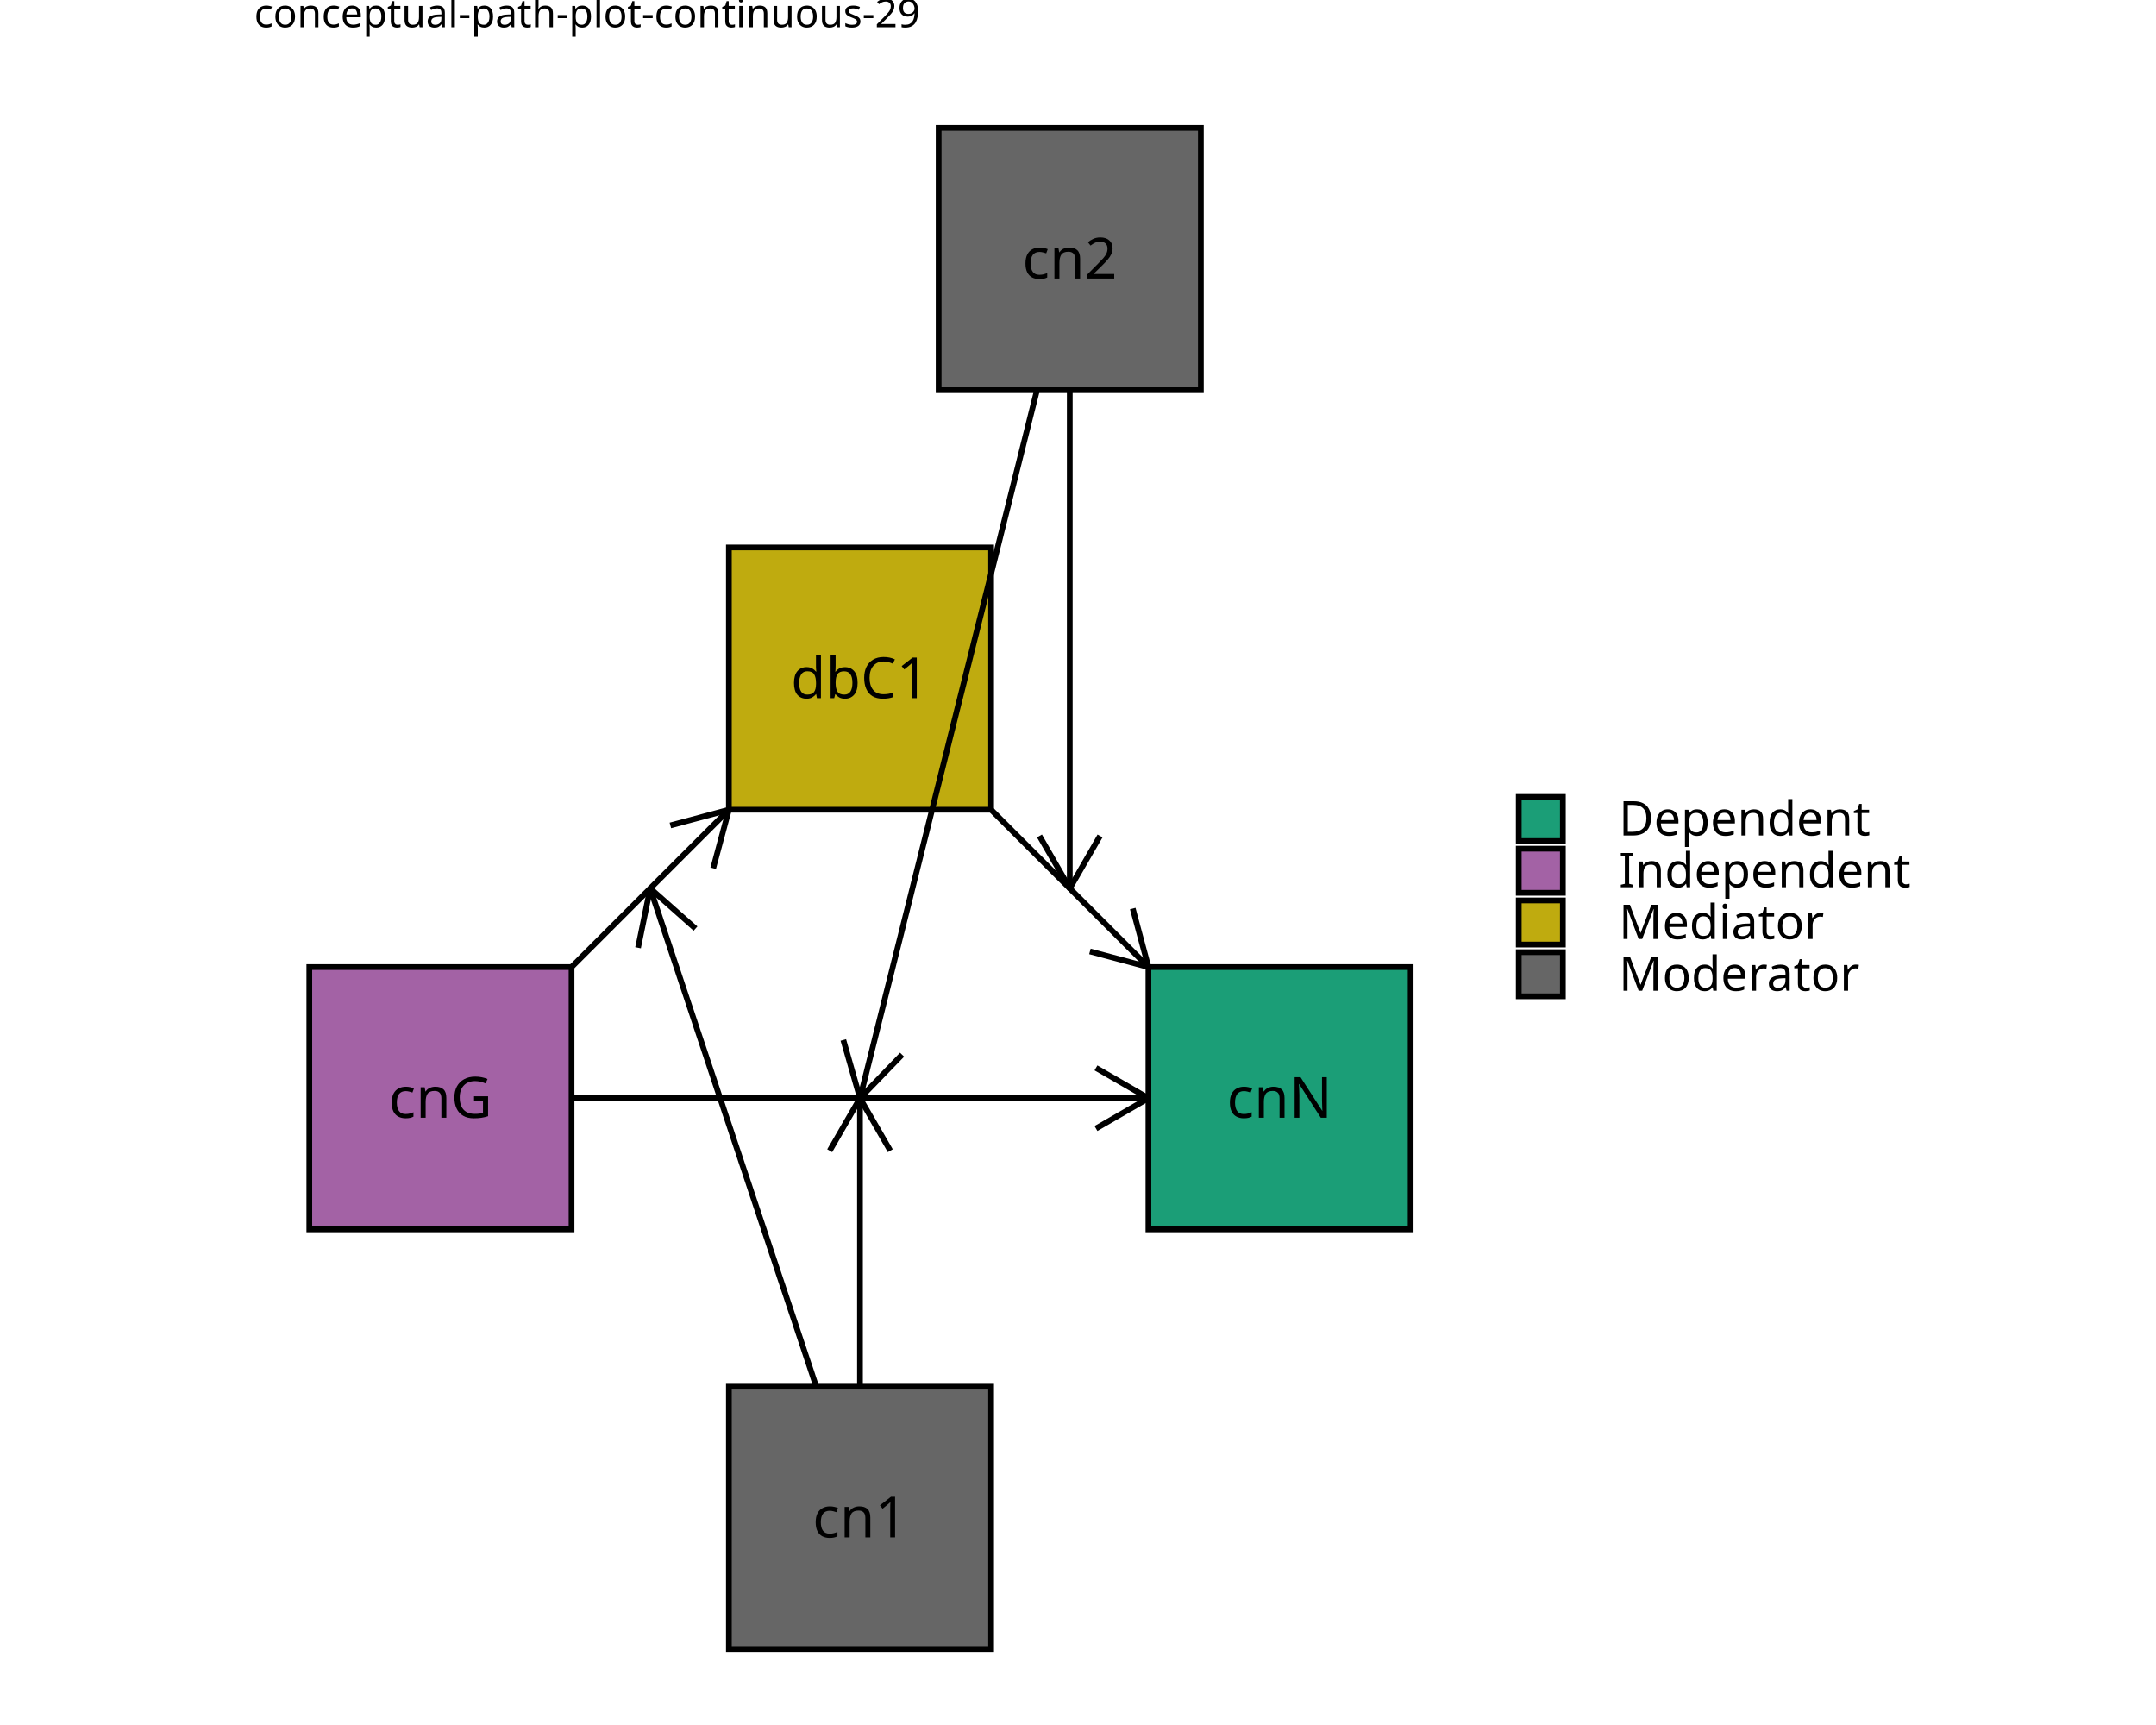
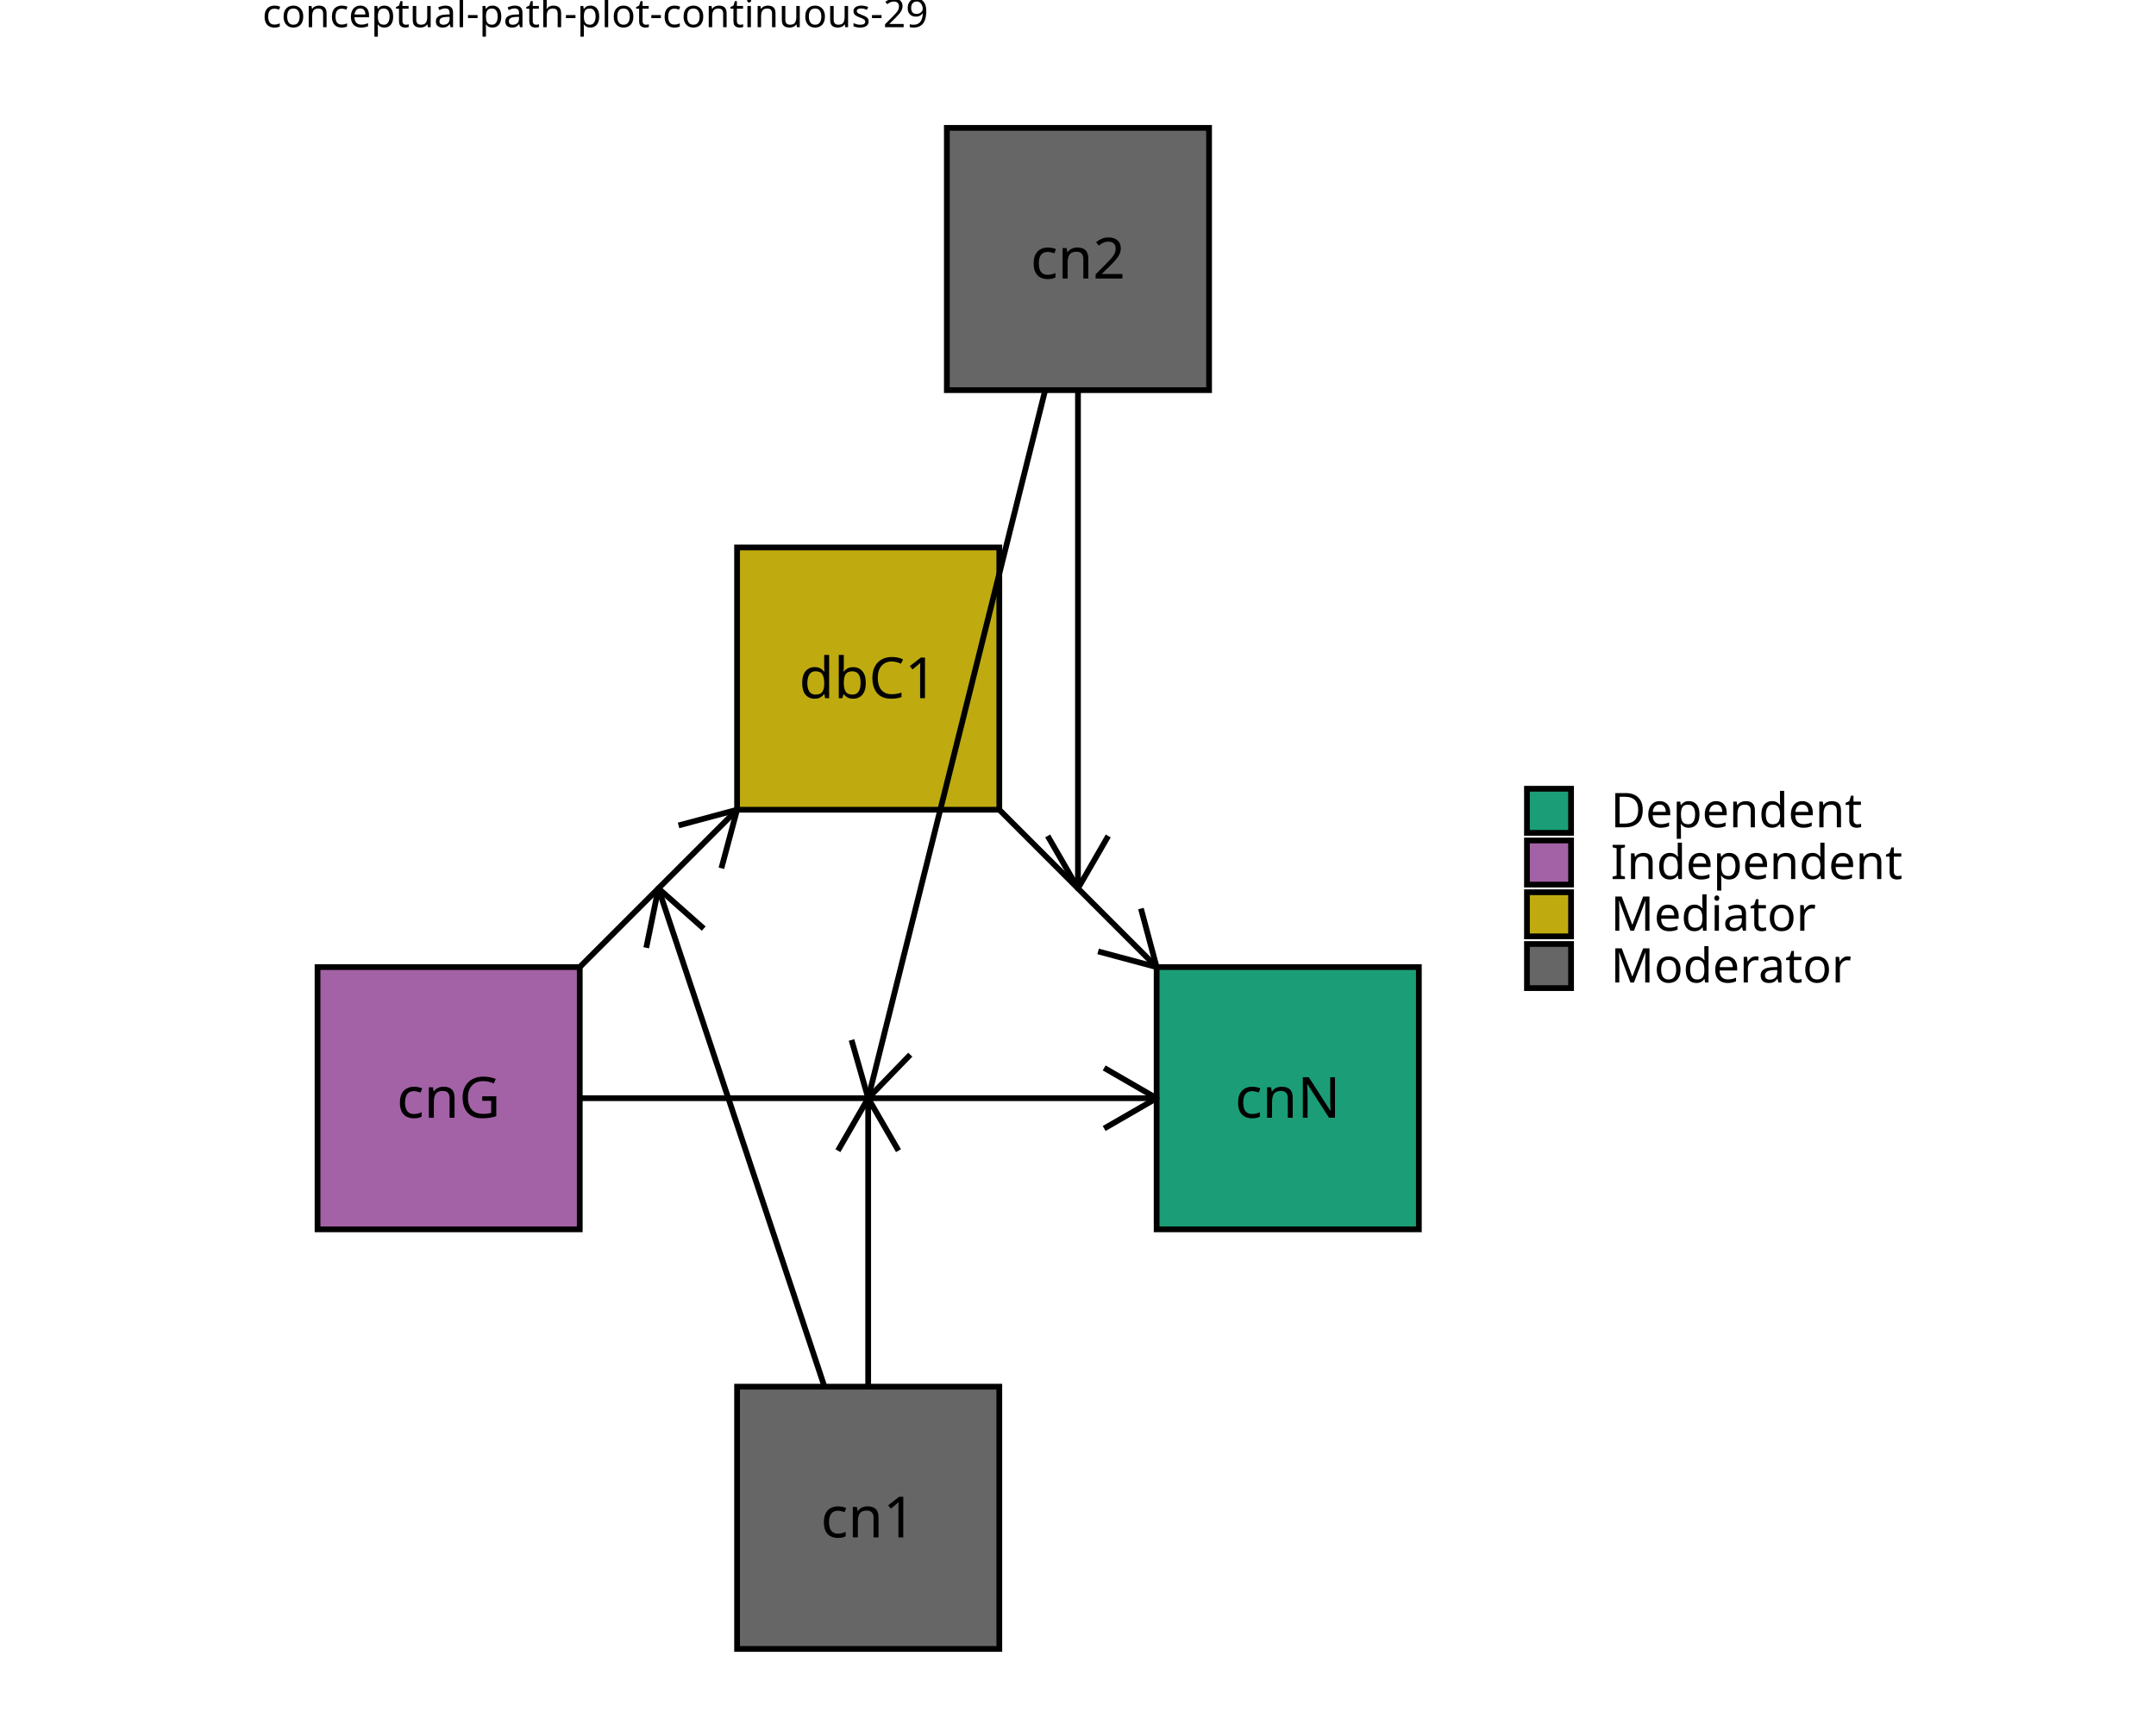
<svg xmlns="http://www.w3.org/2000/svg" class="svglite" data-engine-version="2.0" width="720.00pt" height="576.00pt" viewBox="0 0 720.00 576.00">
  <defs>
    <style type="text/css">
    .svglite line, .svglite polyline, .svglite polygon, .svglite path, .svglite rect, .svglite circle {
      fill: none;
      stroke: #000000;
      stroke-linecap: round;
      stroke-linejoin: round;
      stroke-miterlimit: 10.00;
    }
  </style>
  </defs>
  <rect width="100%" height="100%" style="stroke: none; fill: #FFFFFF;" />
  <defs>
    <clipPath id="cpMC4wMHw3MjAuMDB8MC4wMHw1NzYuMDA=">
      <rect x="0.00" y="0.00" width="720.00" height="576.00" />
    </clipPath>
  </defs>
  <g clip-path="url(#cpMC4wMHw3MjAuMDB8MC4wMHw1NzYuMDA=)">
</g>
  <defs>
-     <clipPath id="cpODQuOTF8NjM1LjA5fDAuMDB8NTc2LjAw">
-       <rect x="84.91" y="0.00" width="550.19" height="576.00" />
+     <clipPath id="cpODcuNjV8NjMyLjM1fDAuMDB8NTc2LjAw">
+       <rect x="87.65" y="0.00" width="544.71" height="576.00" />
    </clipPath>
  </defs>
-   <g clip-path="url(#cpODQuOTF8NjM1LjA5fDAuMDB8NTc2LjAw)">
-     <rect x="84.91" y="0.00" width="550.19" height="576.00" style="stroke-width: 10.67; stroke: none;" />
+   <g clip-path="url(#cpODcuNjV8NjMyLjM1fDAuMDB8NTc2LjAw)">
+     <rect x="87.65" y="0.00" width="544.71" height="576.00" style="stroke-width: 10.67; stroke: none;" />
  </g>
  <g clip-path="url(#cpMC4wMHw3MjAuMDB8MC4wMHw1NzYuMDA=)">
</g>
  <defs>
-     <clipPath id="cpODQuOTF8NDg5LjQ4fDE3LjMwfDU3Ni4wMA==">
-       <rect x="84.91" y="17.30" width="404.57" height="558.70" />
+     <clipPath id="cpODcuNjV8NDkyLjIyfDE3LjMwfDU3Ni4wMA==">
+       <rect x="87.65" y="17.30" width="404.57" height="558.70" />
    </clipPath>
  </defs>
-   <g clip-path="url(#cpODQuOTF8NDg5LjQ4fDE3LjMwfDU3Ni4wMA==)">
-     <rect x="84.91" y="17.30" width="404.57" height="558.70" style="stroke-width: 10.67; stroke: none;" />
-     <rect x="103.30" y="322.92" width="87.57" height="87.57" style="stroke-width: 1.92; stroke-linecap: butt; stroke-linejoin: miter; fill: #A362A5;" />
-     <rect x="383.52" y="322.92" width="87.57" height="87.57" style="stroke-width: 1.92; stroke-linecap: butt; stroke-linejoin: miter; fill: #1B9E77;" />
-     <rect x="243.41" y="182.81" width="87.57" height="87.57" style="stroke-width: 1.92; stroke-linecap: butt; stroke-linejoin: miter; fill: #BFAB0F;" />
-     <rect x="243.41" y="463.03" width="87.57" height="87.57" style="stroke-width: 1.92; stroke-linecap: butt; stroke-linejoin: miter; fill: #666666;" />
-     <rect x="313.46" y="42.70" width="87.57" height="87.57" style="stroke-width: 1.92; stroke-linecap: butt; stroke-linejoin: miter; fill: #666666;" />
-     <rect x="243.41" y="322.92" width="87.57" height="87.57" style="stroke-width: 1.92; stroke: none; stroke-linecap: butt; stroke-linejoin: miter;" />
-     <rect x="173.35" y="252.87" width="87.57" height="87.57" style="stroke-width: 1.92; stroke: none; stroke-linecap: butt; stroke-linejoin: miter;" />
-     <rect x="313.46" y="252.87" width="87.57" height="87.57" style="stroke-width: 1.92; stroke: none; stroke-linecap: butt; stroke-linejoin: miter;" />
-     <rect x="243.41" y="322.92" width="87.57" height="87.57" style="stroke-width: 1.92; stroke: none; stroke-linecap: butt; stroke-linejoin: miter;" />
-     <polyline points="190.87,366.71 192.37,366.71 195.20,366.71 198.03,366.71 200.86,366.71 203.69,366.71 206.52,366.71 209.35,366.71 212.18,366.71 215.01,366.71 217.84,366.71 220.67,366.71 223.51,366.71 226.34,366.71 229.17,366.71 232.00,366.71 234.83,366.71 237.66,366.71 240.49,366.71 243.32,366.71 246.15,366.71 248.98,366.71 251.81,366.71 254.64,366.71 257.47,366.71 260.30,366.71 263.13,366.71 265.96,366.71 268.79,366.71 271.62,366.71 274.46,366.71 277.29,366.71 280.12,366.71 282.95,366.71 285.78,366.71 288.61,366.71 291.44,366.71 294.27,366.71 297.10,366.71 299.93,366.71 302.76,366.71 305.59,366.71 308.42,366.71 311.25,366.71 314.08,366.71 316.91,366.71 319.74,366.71 322.57,366.71 325.40,366.71 328.24,366.71 331.07,366.71 333.90,366.71 336.73,366.71 339.56,366.71 342.39,366.71 345.22,366.71 348.05,366.71 350.88,366.71 353.71,366.71 356.54,366.71 359.37,366.71 362.20,366.71 365.03,366.71 367.86,366.71 370.69,366.71 373.52,366.71 376.35,366.71 379.19,366.71 382.02,366.71 383.52,366.71 " style="stroke-width: 1.92; stroke-linecap: butt;" />
-     <polyline points="366.00,376.82 383.52,366.71 366.00,356.59 " style="stroke-width: 1.92; stroke-linecap: butt;" />
-     <polyline points="357.25,130.27 357.25,131.07 357.25,133.19 357.25,135.31 357.25,137.43 357.25,139.56 357.25,141.68 357.25,143.80 357.25,145.93 357.25,148.05 357.25,150.17 357.25,152.29 357.25,154.42 357.25,156.54 357.25,158.66 357.25,160.79 357.25,162.91 357.25,165.03 357.25,167.15 357.25,169.28 357.25,171.40 357.25,173.52 357.25,175.65 357.25,177.77 357.25,179.89 357.25,182.02 357.25,184.14 357.25,186.26 357.25,188.38 357.25,190.51 357.25,192.63 357.25,194.75 357.25,196.88 357.25,199.00 357.25,201.12 357.25,203.24 357.25,205.37 357.25,207.49 357.25,209.61 357.25,211.74 357.25,213.86 357.25,215.98 357.25,218.10 357.25,220.23 357.25,222.35 357.25,224.47 357.25,226.60 357.25,228.72 357.25,230.84 357.25,232.96 357.25,235.09 357.25,237.21 357.25,239.33 357.25,241.46 357.25,243.58 357.25,245.70 357.25,247.83 357.25,249.95 357.25,252.07 357.25,254.19 357.25,256.32 357.25,258.44 357.25,260.56 357.25,262.69 357.25,264.81 357.25,266.93 357.25,269.05 357.25,271.18 357.25,273.30 357.25,275.42 357.25,277.55 357.25,279.67 357.25,281.79 357.25,283.91 357.25,286.04 357.25,288.16 357.25,290.28 357.25,292.41 357.25,294.53 357.25,296.65 " style="stroke-width: 1.92; stroke-linecap: butt;" />
-     <polyline points="347.13,279.13 357.25,296.65 367.36,279.13 " style="stroke-width: 1.92; stroke-linecap: butt;" />
-     <polyline points="346.30,130.27 345.93,131.77 345.22,134.60 344.51,137.43 343.80,140.26 343.10,143.10 342.39,145.93 341.68,148.76 340.97,151.59 340.27,154.42 339.56,157.25 338.85,160.08 338.14,162.91 337.43,165.74 336.73,168.57 336.02,171.40 335.31,174.23 334.60,177.06 333.90,179.89 333.19,182.72 332.48,185.55 331.77,188.38 331.07,191.21 330.36,194.04 329.65,196.88 328.94,199.71 328.24,202.54 327.53,205.37 326.82,208.20 326.11,211.03 325.40,213.86 324.70,216.69 323.99,219.52 323.28,222.35 322.57,225.18 321.87,228.01 321.16,230.84 320.45,233.67 319.74,236.50 319.04,239.33 318.33,242.16 317.62,244.99 316.91,247.83 316.21,250.66 315.50,253.49 314.79,256.32 314.08,259.15 313.38,261.98 312.67,264.81 311.96,267.64 311.25,270.47 310.54,273.30 309.84,276.13 309.13,278.96 308.42,281.79 307.71,284.62 307.01,287.45 306.30,290.28 305.59,293.11 304.88,295.94 304.18,298.77 303.47,301.61 302.76,304.44 302.05,307.27 301.35,310.10 300.64,312.93 299.93,315.76 299.22,318.59 298.51,321.42 297.81,324.25 297.10,327.08 296.39,329.91 295.68,332.74 294.98,335.57 294.27,338.40 293.56,341.23 292.85,344.06 292.15,346.89 291.44,349.72 290.73,352.56 290.02,355.39 289.32,358.22 288.61,361.05 287.90,363.88 287.19,366.71 " style="stroke-width: 1.92; stroke-linecap: butt;" />
-     <polyline points="281.63,347.26 287.19,366.71 301.25,352.17 " style="stroke-width: 1.92; stroke-linecap: butt;" />
-     <polyline points="190.87,322.92 190.95,322.83 192.37,321.42 193.78,320.00 195.20,318.59 196.62,317.17 198.03,315.76 199.45,314.34 200.86,312.93 202.28,311.51 203.69,310.10 205.11,308.68 206.52,307.27 207.94,305.85 209.35,304.44 210.77,303.02 212.18,301.61 213.60,300.19 215.01,298.77 216.43,297.36 217.84,295.94 219.26,294.53 220.67,293.11 222.09,291.70 223.51,290.28 224.92,288.87 226.34,287.45 227.75,286.04 229.17,284.62 230.58,283.21 232.00,281.79 233.41,280.38 234.83,278.96 236.24,277.55 237.66,276.13 239.07,274.72 240.49,273.30 241.90,271.88 243.32,270.47 243.41,270.38 " style="stroke-width: 1.92; stroke-linecap: butt;" />
-     <polyline points="238.17,289.92 243.41,270.38 223.87,275.62 " style="stroke-width: 1.92; stroke-linecap: butt;" />
-     <polyline points="330.98,270.38 331.07,270.47 332.48,271.88 333.90,273.30 335.31,274.72 336.73,276.13 338.14,277.55 339.56,278.96 340.97,280.38 342.39,281.79 343.80,283.21 345.22,284.62 346.63,286.04 348.05,287.45 349.46,288.87 350.88,290.28 352.30,291.70 353.71,293.11 355.13,294.53 356.54,295.94 357.96,297.36 359.37,298.77 360.79,300.19 362.20,301.61 363.62,303.02 365.03,304.44 366.45,305.85 367.86,307.27 369.28,308.68 370.69,310.10 372.11,311.51 373.52,312.93 374.94,314.34 376.35,315.76 377.77,317.17 379.19,318.59 380.60,320.00 382.02,321.42 383.43,322.83 383.52,322.92 " style="stroke-width: 1.92; stroke-linecap: butt;" />
-     <polyline points="363.98,317.69 383.52,322.92 378.28,303.38 " style="stroke-width: 1.92; stroke-linecap: butt;" />
-     <polyline points="287.19,463.03 287.19,462.95 287.19,461.53 287.19,460.12 287.19,458.70 287.19,457.29 287.19,455.87 287.19,454.45 287.19,453.04 287.19,451.62 287.19,450.21 287.19,448.79 287.19,447.38 287.19,445.96 287.19,444.55 287.19,443.13 287.19,441.72 287.19,440.30 287.19,438.89 287.19,437.47 287.19,436.06 287.19,434.64 287.19,433.23 287.19,431.81 287.19,430.40 287.19,428.98 287.19,427.56 287.19,426.15 287.19,424.73 287.19,423.32 287.19,421.90 287.19,420.49 287.19,419.07 287.19,417.66 287.19,416.24 287.19,414.83 287.19,413.41 287.19,412.00 287.19,410.58 287.19,409.17 287.19,407.75 287.19,406.34 287.19,404.92 287.19,403.50 287.19,402.09 287.19,400.67 287.19,399.26 287.19,397.84 287.19,396.43 287.19,395.01 287.19,393.60 287.19,392.18 287.19,390.77 287.19,389.35 287.19,387.94 287.19,386.52 287.19,385.11 287.19,383.69 287.19,382.28 287.19,380.86 287.19,379.45 287.19,378.03 287.19,376.61 287.19,375.20 287.19,373.78 287.19,372.37 287.19,370.95 287.19,369.54 287.19,368.12 287.19,366.71 " style="stroke-width: 1.92; stroke-linecap: butt;" />
-     <polyline points="297.31,384.23 287.19,366.71 277.08,384.23 " style="stroke-width: 1.92; stroke-linecap: butt;" />
-     <polyline points="272.60,463.03 272.33,462.24 271.62,460.12 270.92,457.99 270.21,455.87 269.50,453.75 268.79,451.62 268.09,449.50 267.38,447.38 266.67,445.26 265.96,443.13 265.26,441.01 264.55,438.89 263.84,436.76 263.13,434.64 262.43,432.52 261.72,430.40 261.01,428.27 260.30,426.15 259.59,424.03 258.89,421.90 258.18,419.78 257.47,417.66 256.76,415.53 256.06,413.41 255.35,411.29 254.64,409.17 253.93,407.04 253.23,404.92 252.52,402.80 251.81,400.67 251.10,398.55 250.40,396.43 249.69,394.31 248.98,392.18 248.27,390.06 247.56,387.94 246.86,385.81 246.15,383.69 245.44,381.57 244.73,379.45 244.03,377.32 243.32,375.20 242.61,373.08 241.90,370.95 241.20,368.83 240.49,366.71 239.78,364.59 239.07,362.46 238.37,360.34 237.66,358.22 236.95,356.09 236.24,353.97 235.54,351.85 234.83,349.72 234.12,347.60 233.41,345.48 232.70,343.36 232.00,341.23 231.29,339.11 230.58,336.99 229.87,334.86 229.17,332.74 228.46,330.62 227.75,328.50 227.04,326.37 226.34,324.25 225.63,322.13 224.92,320.00 224.21,317.88 223.51,315.76 222.80,313.64 222.09,311.51 221.38,309.39 220.67,307.27 219.97,305.14 219.26,303.02 218.55,300.90 217.84,298.77 217.14,296.65 " style="stroke-width: 1.92; stroke-linecap: butt;" />
-     <polyline points="232.27,310.07 217.14,296.65 213.08,316.47 " style="stroke-width: 1.92; stroke-linecap: butt;" />
-     <text x="147.08" y="373.23" text-anchor="middle" style="font-size: 18.97px; font-family: sans;" textLength="34.80px" lengthAdjust="spacingAndGlyphs">cnG</text>
-     <text x="427.30" y="373.23" text-anchor="middle" style="font-size: 18.97px; font-family: sans;" textLength="33.74px" lengthAdjust="spacingAndGlyphs">cnN</text>
-     <text x="287.19" y="233.12" text-anchor="middle" style="font-size: 18.97px; font-family: sans;" textLength="45.35px" lengthAdjust="spacingAndGlyphs">dbC1</text>
-     <text x="287.19" y="513.35" text-anchor="middle" style="font-size: 18.97px; font-family: sans;" textLength="30.59px" lengthAdjust="spacingAndGlyphs">cn1</text>
-     <text x="357.25" y="93.01" text-anchor="middle" style="font-size: 18.97px; font-family: sans;" textLength="30.59px" lengthAdjust="spacingAndGlyphs">cn2</text>
+   <g clip-path="url(#cpODcuNjV8NDkyLjIyfDE3LjMwfDU3Ni4wMA==)">
+     <rect x="87.65" y="17.30" width="404.57" height="558.70" style="stroke-width: 10.67; stroke: none;" />
+     <rect x="106.04" y="322.92" width="87.57" height="87.57" style="stroke-width: 1.92; stroke-linecap: butt; stroke-linejoin: miter; fill: #A362A5;" />
+     <rect x="386.26" y="322.92" width="87.57" height="87.57" style="stroke-width: 1.92; stroke-linecap: butt; stroke-linejoin: miter; fill: #1B9E77;" />
+     <rect x="246.15" y="182.81" width="87.57" height="87.57" style="stroke-width: 1.92; stroke-linecap: butt; stroke-linejoin: miter; fill: #BFAB0F;" />
+     <rect x="246.15" y="463.03" width="87.57" height="87.57" style="stroke-width: 1.92; stroke-linecap: butt; stroke-linejoin: miter; fill: #666666;" />
+     <rect x="316.20" y="42.70" width="87.57" height="87.57" style="stroke-width: 1.92; stroke-linecap: butt; stroke-linejoin: miter; fill: #666666;" />
+     <rect x="246.15" y="322.92" width="87.57" height="87.57" style="stroke-width: 1.92; stroke: none; stroke-linecap: butt; stroke-linejoin: miter;" />
+     <rect x="176.09" y="252.87" width="87.57" height="87.57" style="stroke-width: 1.92; stroke: none; stroke-linecap: butt; stroke-linejoin: miter;" />
+     <rect x="316.20" y="252.87" width="87.57" height="87.57" style="stroke-width: 1.92; stroke: none; stroke-linecap: butt; stroke-linejoin: miter;" />
+     <rect x="246.15" y="322.92" width="87.57" height="87.57" style="stroke-width: 1.92; stroke: none; stroke-linecap: butt; stroke-linejoin: miter;" />
+     <polyline points="193.61,366.71 195.11,366.71 197.94,366.71 200.77,366.71 203.60,366.71 206.43,366.71 209.26,366.71 212.09,366.71 214.92,366.71 217.75,366.71 220.58,366.71 223.41,366.71 226.25,366.71 229.08,366.71 231.91,366.71 234.74,366.71 237.57,366.71 240.40,366.71 243.23,366.71 246.06,366.71 248.89,366.71 251.72,366.71 254.55,366.71 257.38,366.71 260.21,366.71 263.04,366.71 265.87,366.71 268.70,366.71 271.53,366.71 274.36,366.71 277.19,366.71 280.03,366.71 282.86,366.71 285.69,366.71 288.52,366.71 291.35,366.71 294.18,366.71 297.01,366.71 299.84,366.71 302.67,366.71 305.50,366.71 308.33,366.71 311.16,366.71 313.99,366.71 316.82,366.71 319.65,366.71 322.48,366.71 325.31,366.71 328.14,366.71 330.98,366.71 333.81,366.71 336.64,366.71 339.47,366.71 342.30,366.71 345.13,366.71 347.96,366.71 350.79,366.71 353.62,366.71 356.45,366.71 359.28,366.71 362.11,366.71 364.94,366.71 367.77,366.71 370.60,366.71 373.43,366.71 376.26,366.71 379.09,366.71 381.92,366.71 384.76,366.71 386.26,366.71 " style="stroke-width: 1.92; stroke-linecap: butt;" />
+     <polyline points="368.74,376.82 386.26,366.71 368.74,356.59 " style="stroke-width: 1.92; stroke-linecap: butt;" />
+     <polyline points="359.99,130.27 359.99,131.07 359.99,133.19 359.99,135.31 359.99,137.43 359.99,139.56 359.99,141.68 359.99,143.80 359.99,145.93 359.99,148.05 359.99,150.17 359.99,152.29 359.99,154.42 359.99,156.54 359.99,158.66 359.99,160.79 359.99,162.91 359.99,165.03 359.99,167.15 359.99,169.28 359.99,171.40 359.99,173.52 359.99,175.65 359.99,177.77 359.99,179.89 359.99,182.02 359.99,184.14 359.99,186.26 359.99,188.38 359.99,190.51 359.99,192.63 359.99,194.75 359.99,196.88 359.99,199.00 359.99,201.12 359.99,203.24 359.99,205.37 359.99,207.49 359.99,209.61 359.99,211.74 359.99,213.86 359.99,215.98 359.99,218.10 359.99,220.23 359.99,222.35 359.99,224.47 359.99,226.60 359.99,228.72 359.99,230.84 359.99,232.96 359.99,235.09 359.99,237.21 359.99,239.33 359.99,241.46 359.99,243.58 359.99,245.70 359.99,247.83 359.99,249.95 359.99,252.07 359.99,254.19 359.99,256.32 359.99,258.44 359.99,260.56 359.99,262.69 359.99,264.81 359.99,266.93 359.99,269.05 359.99,271.18 359.99,273.30 359.99,275.42 359.99,277.55 359.99,279.67 359.99,281.79 359.99,283.91 359.99,286.04 359.99,288.16 359.99,290.28 359.99,292.41 359.99,294.53 359.99,296.65 " style="stroke-width: 1.92; stroke-linecap: butt;" />
+     <polyline points="349.87,279.13 359.99,296.65 370.10,279.13 " style="stroke-width: 1.92; stroke-linecap: butt;" />
+     <polyline points="349.04,130.27 348.67,131.77 347.96,134.60 347.25,137.43 346.54,140.26 345.84,143.10 345.13,145.93 344.42,148.76 343.71,151.59 343.00,154.42 342.30,157.25 341.59,160.08 340.88,162.91 340.17,165.74 339.47,168.57 338.76,171.40 338.05,174.23 337.34,177.06 336.64,179.89 335.93,182.72 335.22,185.55 334.51,188.38 333.81,191.21 333.10,194.04 332.39,196.88 331.68,199.71 330.98,202.54 330.27,205.37 329.56,208.20 328.85,211.03 328.14,213.86 327.44,216.69 326.73,219.52 326.02,222.35 325.31,225.18 324.61,228.01 323.90,230.84 323.19,233.67 322.48,236.50 321.78,239.33 321.07,242.16 320.36,244.99 319.65,247.83 318.95,250.66 318.24,253.49 317.53,256.32 316.82,259.15 316.11,261.98 315.41,264.81 314.70,267.64 313.99,270.47 313.28,273.30 312.58,276.13 311.87,278.96 311.16,281.79 310.45,284.62 309.75,287.45 309.04,290.28 308.33,293.11 307.62,295.94 306.92,298.77 306.21,301.61 305.50,304.44 304.79,307.27 304.09,310.10 303.38,312.93 302.67,315.76 301.96,318.59 301.25,321.42 300.55,324.25 299.84,327.08 299.13,329.91 298.42,332.74 297.72,335.57 297.01,338.40 296.30,341.23 295.59,344.06 294.89,346.89 294.18,349.72 293.47,352.56 292.76,355.39 292.06,358.22 291.35,361.05 290.64,363.88 289.93,366.71 " style="stroke-width: 1.92; stroke-linecap: butt;" />
+     <polyline points="284.37,347.26 289.93,366.71 303.99,352.17 " style="stroke-width: 1.92; stroke-linecap: butt;" />
+     <polyline points="193.61,322.92 193.69,322.83 195.11,321.42 196.52,320.00 197.94,318.59 199.35,317.17 200.77,315.76 202.19,314.34 203.60,312.93 205.02,311.51 206.43,310.10 207.85,308.68 209.26,307.27 210.68,305.85 212.09,304.44 213.51,303.02 214.92,301.61 216.34,300.19 217.75,298.77 219.17,297.36 220.58,295.94 222.00,294.53 223.41,293.11 224.83,291.70 226.25,290.28 227.66,288.87 229.08,287.45 230.49,286.04 231.91,284.62 233.32,283.21 234.74,281.79 236.15,280.38 237.57,278.96 238.98,277.55 240.40,276.13 241.81,274.72 243.23,273.30 244.64,271.88 246.06,270.47 246.15,270.38 " style="stroke-width: 1.92; stroke-linecap: butt;" />
+     <polyline points="240.91,289.92 246.15,270.38 226.61,275.62 " style="stroke-width: 1.92; stroke-linecap: butt;" />
+     <polyline points="333.72,270.38 333.81,270.47 335.22,271.88 336.64,273.30 338.05,274.72 339.47,276.13 340.88,277.55 342.30,278.96 343.71,280.38 345.13,281.79 346.54,283.21 347.96,284.62 349.37,286.04 350.79,287.45 352.20,288.87 353.62,290.28 355.03,291.70 356.45,293.11 357.87,294.53 359.28,295.94 360.70,297.36 362.11,298.77 363.53,300.19 364.94,301.61 366.36,303.02 367.77,304.44 369.19,305.85 370.60,307.27 372.02,308.68 373.43,310.10 374.85,311.51 376.26,312.93 377.68,314.34 379.09,315.76 380.51,317.17 381.92,318.59 383.34,320.00 384.76,321.42 386.17,322.83 386.26,322.92 " style="stroke-width: 1.92; stroke-linecap: butt;" />
+     <polyline points="366.72,317.69 386.26,322.92 381.02,303.38 " style="stroke-width: 1.92; stroke-linecap: butt;" />
+     <polyline points="289.93,463.03 289.93,462.95 289.93,461.53 289.93,460.12 289.93,458.70 289.93,457.29 289.93,455.87 289.93,454.45 289.93,453.04 289.93,451.62 289.93,450.21 289.93,448.79 289.93,447.38 289.93,445.96 289.93,444.55 289.93,443.13 289.93,441.72 289.93,440.30 289.93,438.89 289.93,437.47 289.93,436.06 289.93,434.64 289.93,433.23 289.93,431.81 289.93,430.40 289.93,428.98 289.93,427.56 289.93,426.15 289.93,424.73 289.93,423.32 289.93,421.90 289.93,420.49 289.93,419.07 289.93,417.66 289.93,416.24 289.93,414.83 289.93,413.41 289.93,412.00 289.93,410.58 289.93,409.17 289.93,407.75 289.93,406.34 289.93,404.92 289.93,403.50 289.93,402.09 289.93,400.67 289.93,399.26 289.93,397.84 289.93,396.43 289.93,395.01 289.93,393.60 289.93,392.18 289.93,390.77 289.93,389.35 289.93,387.94 289.93,386.52 289.93,385.11 289.93,383.69 289.93,382.28 289.93,380.86 289.93,379.45 289.93,378.03 289.93,376.61 289.93,375.20 289.93,373.78 289.93,372.37 289.93,370.95 289.93,369.54 289.93,368.12 289.93,366.71 " style="stroke-width: 1.92; stroke-linecap: butt;" />
+     <polyline points="300.05,384.23 289.93,366.71 279.82,384.23 " style="stroke-width: 1.92; stroke-linecap: butt;" />
+     <polyline points="275.34,463.03 275.07,462.24 274.36,460.12 273.66,457.99 272.95,455.87 272.24,453.75 271.53,451.62 270.83,449.50 270.12,447.38 269.41,445.26 268.70,443.13 268.00,441.01 267.29,438.89 266.58,436.76 265.87,434.64 265.17,432.52 264.46,430.40 263.75,428.27 263.04,426.15 262.33,424.03 261.63,421.90 260.92,419.78 260.21,417.66 259.50,415.53 258.80,413.41 258.09,411.29 257.38,409.17 256.67,407.04 255.97,404.92 255.26,402.80 254.55,400.67 253.84,398.55 253.14,396.43 252.43,394.31 251.72,392.18 251.01,390.06 250.30,387.94 249.60,385.81 248.89,383.69 248.18,381.57 247.47,379.45 246.77,377.32 246.06,375.20 245.35,373.08 244.64,370.95 243.94,368.83 243.23,366.71 242.52,364.59 241.81,362.46 241.11,360.34 240.40,358.22 239.69,356.09 238.98,353.97 238.27,351.85 237.57,349.72 236.86,347.60 236.15,345.48 235.44,343.36 234.74,341.23 234.03,339.11 233.32,336.99 232.61,334.86 231.91,332.74 231.20,330.62 230.49,328.50 229.78,326.37 229.08,324.25 228.37,322.13 227.66,320.00 226.95,317.88 226.25,315.76 225.54,313.64 224.83,311.51 224.12,309.39 223.41,307.27 222.71,305.14 222.00,303.02 221.29,300.90 220.58,298.77 219.88,296.65 " style="stroke-width: 1.92; stroke-linecap: butt;" />
+     <polyline points="235.01,310.07 219.88,296.65 215.82,316.47 " style="stroke-width: 1.92; stroke-linecap: butt;" />
+     <text x="149.82" y="373.23" text-anchor="middle" style="font-size: 18.97px; font-family: sans;" textLength="34.80px" lengthAdjust="spacingAndGlyphs">cnG</text>
+     <text x="430.04" y="373.23" text-anchor="middle" style="font-size: 18.97px; font-family: sans;" textLength="33.74px" lengthAdjust="spacingAndGlyphs">cnN</text>
+     <text x="289.93" y="233.12" text-anchor="middle" style="font-size: 18.97px; font-family: sans;" textLength="45.35px" lengthAdjust="spacingAndGlyphs">dbC1</text>
+     <text x="289.93" y="513.35" text-anchor="middle" style="font-size: 18.97px; font-family: sans;" textLength="30.59px" lengthAdjust="spacingAndGlyphs">cn1</text>
+     <text x="359.99" y="93.01" text-anchor="middle" style="font-size: 18.97px; font-family: sans;" textLength="30.59px" lengthAdjust="spacingAndGlyphs">cn2</text>
  </g>
  <g clip-path="url(#cpMC4wMHw3MjAuMDB8MC4wMHw1NzYuMDA=)">
-     <rect x="500.44" y="253.87" width="134.66" height="85.56" style="stroke-width: 10.67; stroke: none;" />
-     <rect x="507.19" y="266.11" width="14.73" height="14.73" style="stroke-width: 1.92; stroke-linecap: butt; stroke-linejoin: miter; fill: #1B9E77;" />
-     <rect x="507.19" y="283.39" width="14.73" height="14.73" style="stroke-width: 1.92; stroke-linecap: butt; stroke-linejoin: miter; fill: #A362A5;" />
-     <rect x="507.19" y="300.67" width="14.73" height="14.73" style="stroke-width: 1.92; stroke-linecap: butt; stroke-linejoin: miter; fill: #BFAB0F;" />
-     <rect x="507.19" y="317.95" width="14.73" height="14.73" style="stroke-width: 1.92; stroke-linecap: butt; stroke-linejoin: miter; fill: #666666;" />
-     <text x="540.63" y="278.98" style="font-size: 16.00px; font-family: sans;" textLength="78.30px" lengthAdjust="spacingAndGlyphs">Dependent</text>
-     <text x="540.63" y="296.26" style="font-size: 16.00px; font-family: sans;" textLength="88.98px" lengthAdjust="spacingAndGlyphs">Independent</text>
-     <text x="540.63" y="313.54" style="font-size: 16.00px; font-family: sans;" textLength="62.26px" lengthAdjust="spacingAndGlyphs">Mediator</text>
-     <text x="540.63" y="330.82" style="font-size: 16.00px; font-family: sans;" textLength="72.93px" lengthAdjust="spacingAndGlyphs">Moderator</text>
-     <text x="84.91" y="9.08" style="font-size: 13.20px; font-family: sans;" textLength="206.96px" lengthAdjust="spacingAndGlyphs">conceptual-path-plot-continuous-29</text>
+     <rect x="503.18" y="256.61" width="129.18" height="80.08" style="stroke-width: 10.67; stroke: none;" />
+     <rect x="509.93" y="263.37" width="14.73" height="14.73" style="stroke-width: 1.92; stroke-linecap: butt; stroke-linejoin: miter; fill: #1B9E77;" />
+     <rect x="509.93" y="280.65" width="14.73" height="14.73" style="stroke-width: 1.92; stroke-linecap: butt; stroke-linejoin: miter; fill: #A362A5;" />
+     <rect x="509.93" y="297.93" width="14.73" height="14.73" style="stroke-width: 1.92; stroke-linecap: butt; stroke-linejoin: miter; fill: #BFAB0F;" />
+     <rect x="509.93" y="315.21" width="14.73" height="14.73" style="stroke-width: 1.92; stroke-linecap: butt; stroke-linejoin: miter; fill: #666666;" />
+     <text x="537.89" y="276.24" style="font-size: 16.00px; font-family: sans;" textLength="78.30px" lengthAdjust="spacingAndGlyphs">Dependent</text>
+     <text x="537.89" y="293.52" style="font-size: 16.00px; font-family: sans;" textLength="88.98px" lengthAdjust="spacingAndGlyphs">Independent</text>
+     <text x="537.89" y="310.80" style="font-size: 16.00px; font-family: sans;" textLength="62.26px" lengthAdjust="spacingAndGlyphs">Mediator</text>
+     <text x="537.89" y="328.08" style="font-size: 16.00px; font-family: sans;" textLength="72.93px" lengthAdjust="spacingAndGlyphs">Moderator</text>
+     <text x="87.65" y="9.08" style="font-size: 13.20px; font-family: sans;" textLength="206.96px" lengthAdjust="spacingAndGlyphs">conceptual-path-plot-continuous-29</text>
  </g>
</svg>
